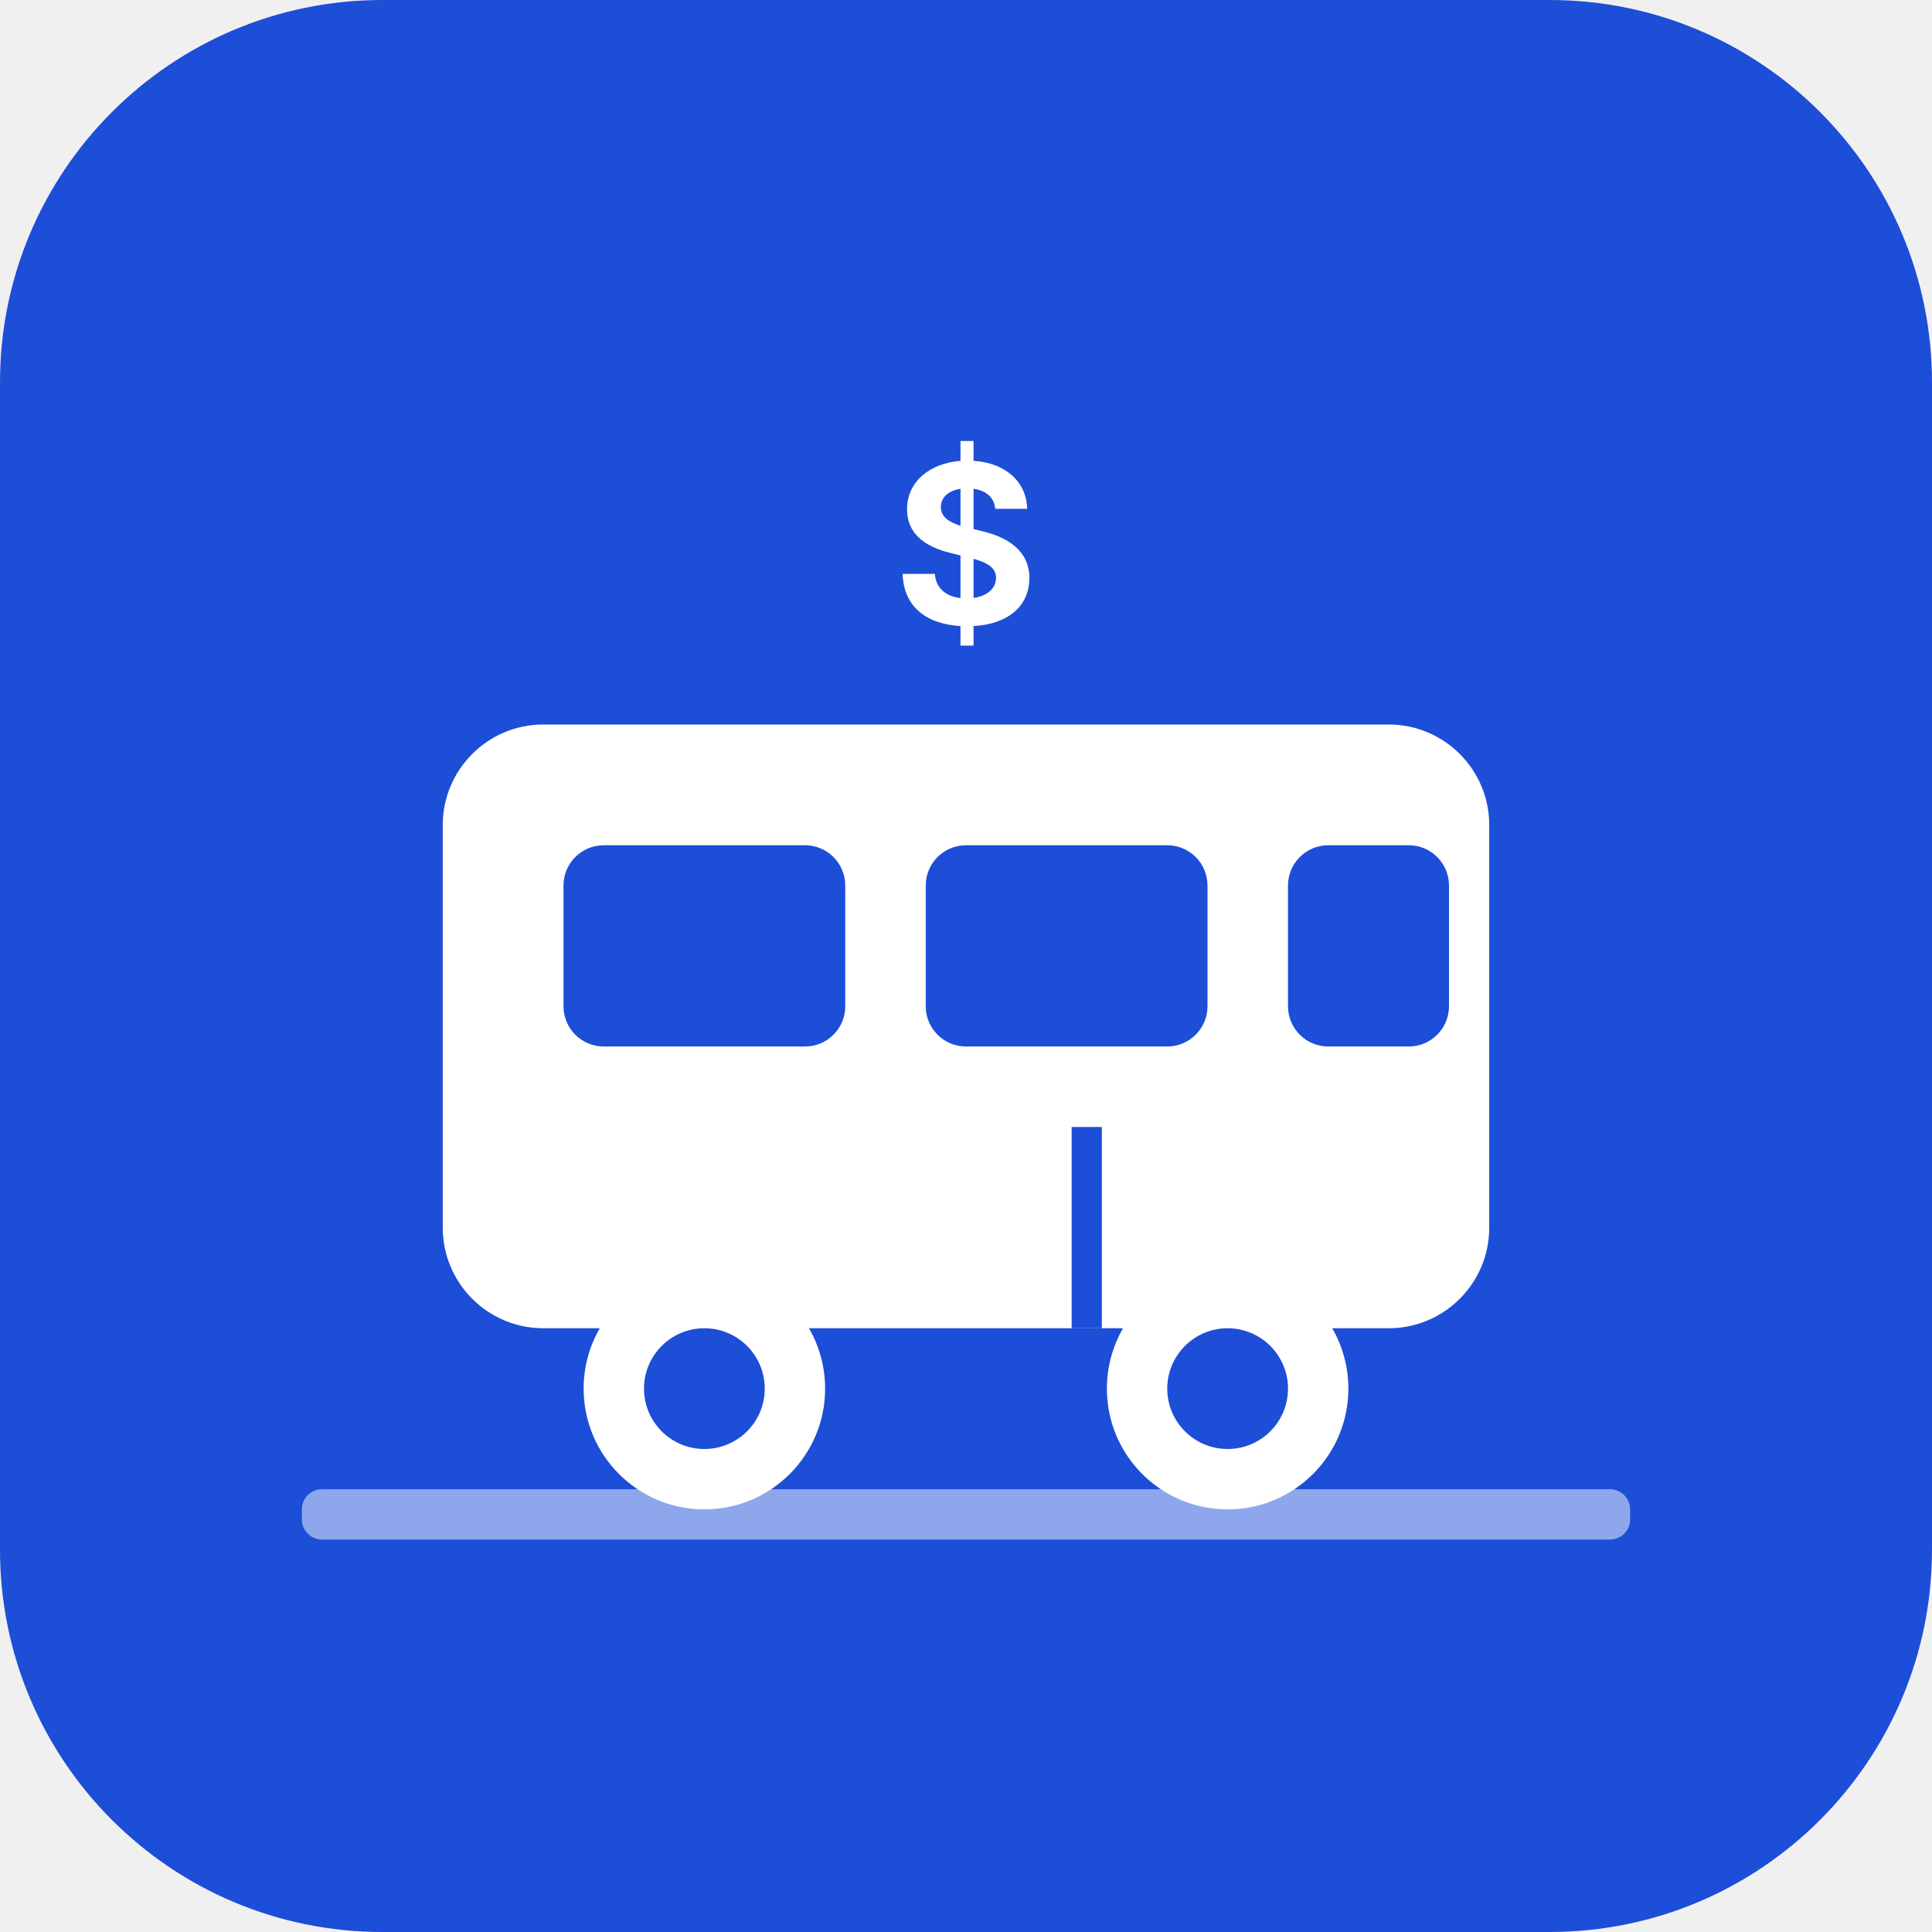
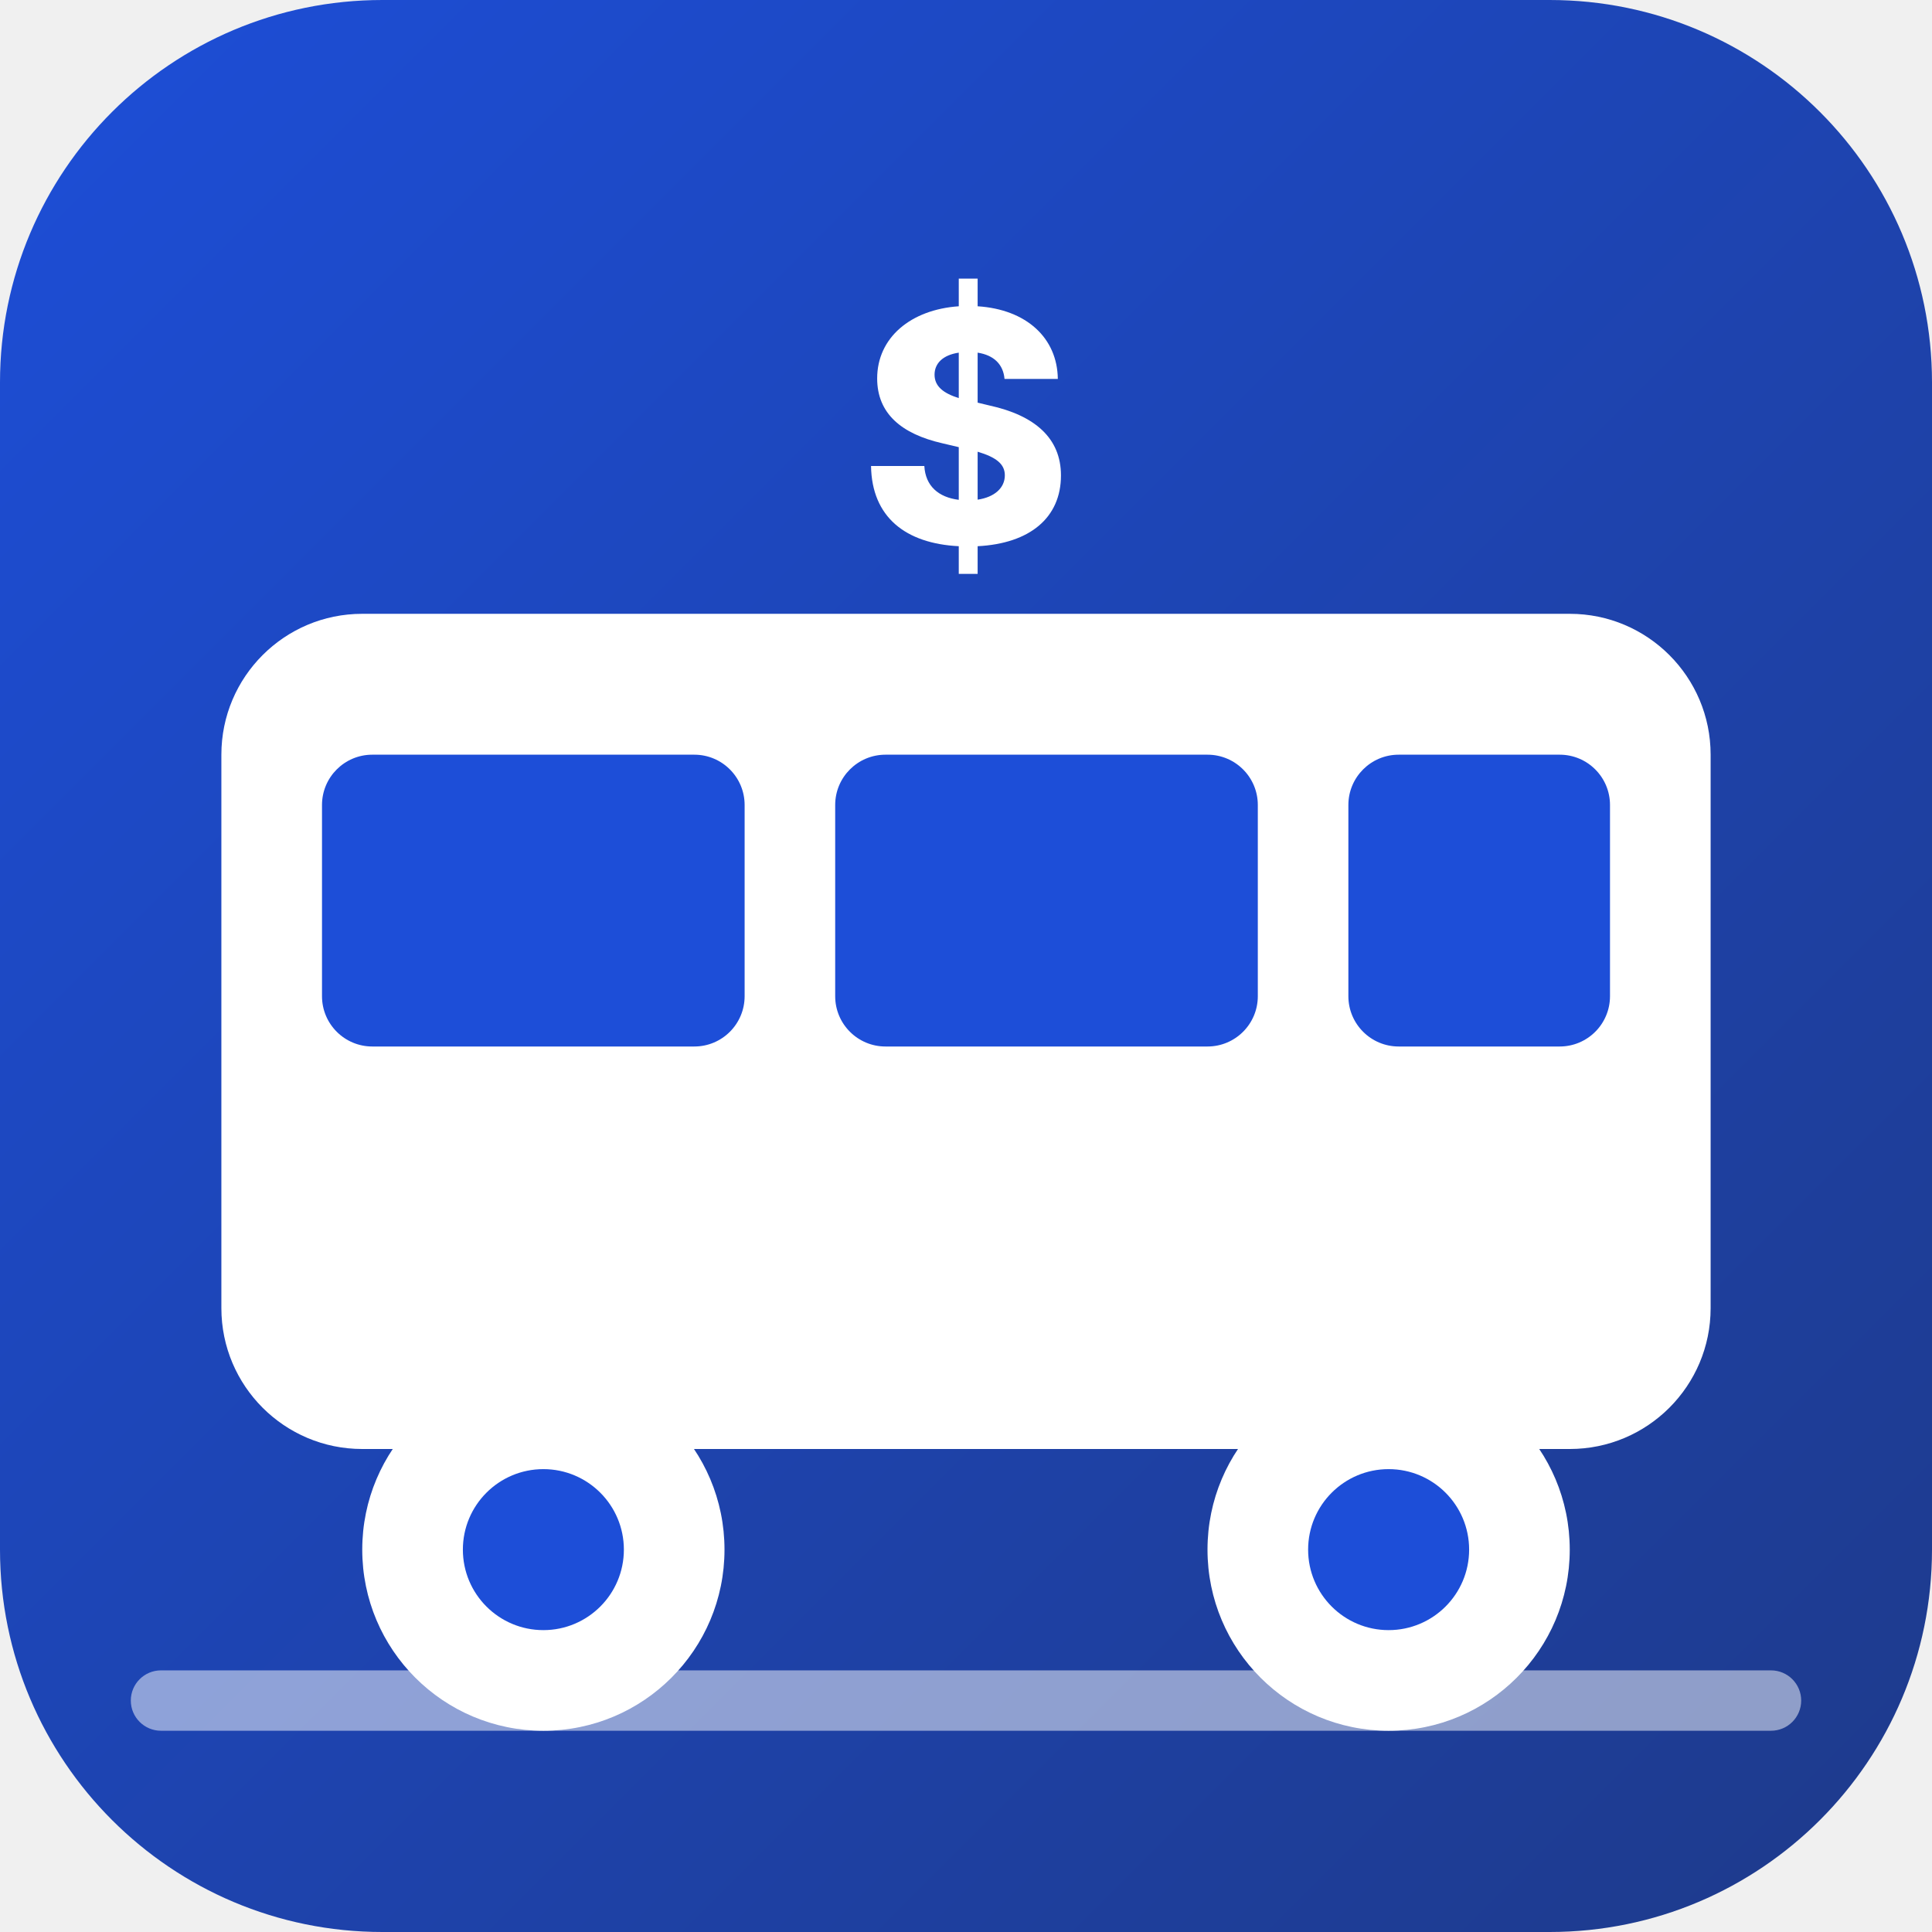
<svg xmlns="http://www.w3.org/2000/svg" viewBox="0 0 192 192">
-   <rect width="192" height="192" rx="38" fill="#1d4ed8" />
-   <rect x="44" y="72" width="104" height="60" rx="10" fill="white" />
-   <rect x="56" y="84" width="28" height="20" rx="4" fill="#1d4ed8" />
-   <rect x="92" y="84" width="28" height="20" rx="4" fill="#1d4ed8" />
-   <rect x="128" y="84" width="16" height="20" rx="4" fill="#1d4ed8" />
-   <line x1="108" y1="112" x2="108" y2="132" stroke="#1d4ed8" stroke-width="3" />
-   <circle cx="70" cy="138" r="12" fill="white" />
-   <circle cx="70" cy="138" r="6" fill="#1d4ed8" />
-   <circle cx="122" cy="138" r="12" fill="white" />
-   <circle cx="122" cy="138" r="6" fill="#1d4ed8" />
-   <rect x="30" y="148" width="132" height="5" rx="2" fill="rgba(255,255,255,0.5)" />
-   <text x="96" y="62" font-family="-apple-system,sans-serif" font-size="22" font-weight="700" fill="white" text-anchor="middle">$</text>
+   <defs>
+     <linearGradient id="bg" x1="0%" y1="0%" x2="100%" y2="100%">
+       <stop offset="0%" stop-color="#1d4ed8" />
+       <stop offset="100%" stop-color="#1e3a8a" />
+     </linearGradient>
+   </defs>
+   <rect width="192" height="192" rx="38" fill="url(#bg)" />
+   <text x="96" y="54" font-family="-apple-system,sans-serif" font-size="32" font-weight="800" fill="white" text-anchor="middle">$</text>
+   <rect x="22" y="61" width="148" height="83" rx="14" fill="white" />
+   <rect x="32" y="75" width="42" height="29" rx="5" fill="#1d4ed8" />
+   <rect x="83" y="75" width="42" height="29" rx="5" fill="#1d4ed8" />
+   <rect x="134" y="75" width="26" height="29" rx="5" fill="#1d4ed8" />
+   <circle cx="54" cy="154" r="18" fill="white" />
+   <circle cx="54" cy="154" r="8" fill="#1d4ed8" />
+   <circle cx="138" cy="154" r="18" fill="white" />
+   <circle cx="138" cy="154" r="8" fill="#1d4ed8" />
+   <rect x="13" y="166" width="166" height="6" rx="3" fill="rgba(255,255,255,0.5)" />
</svg>
